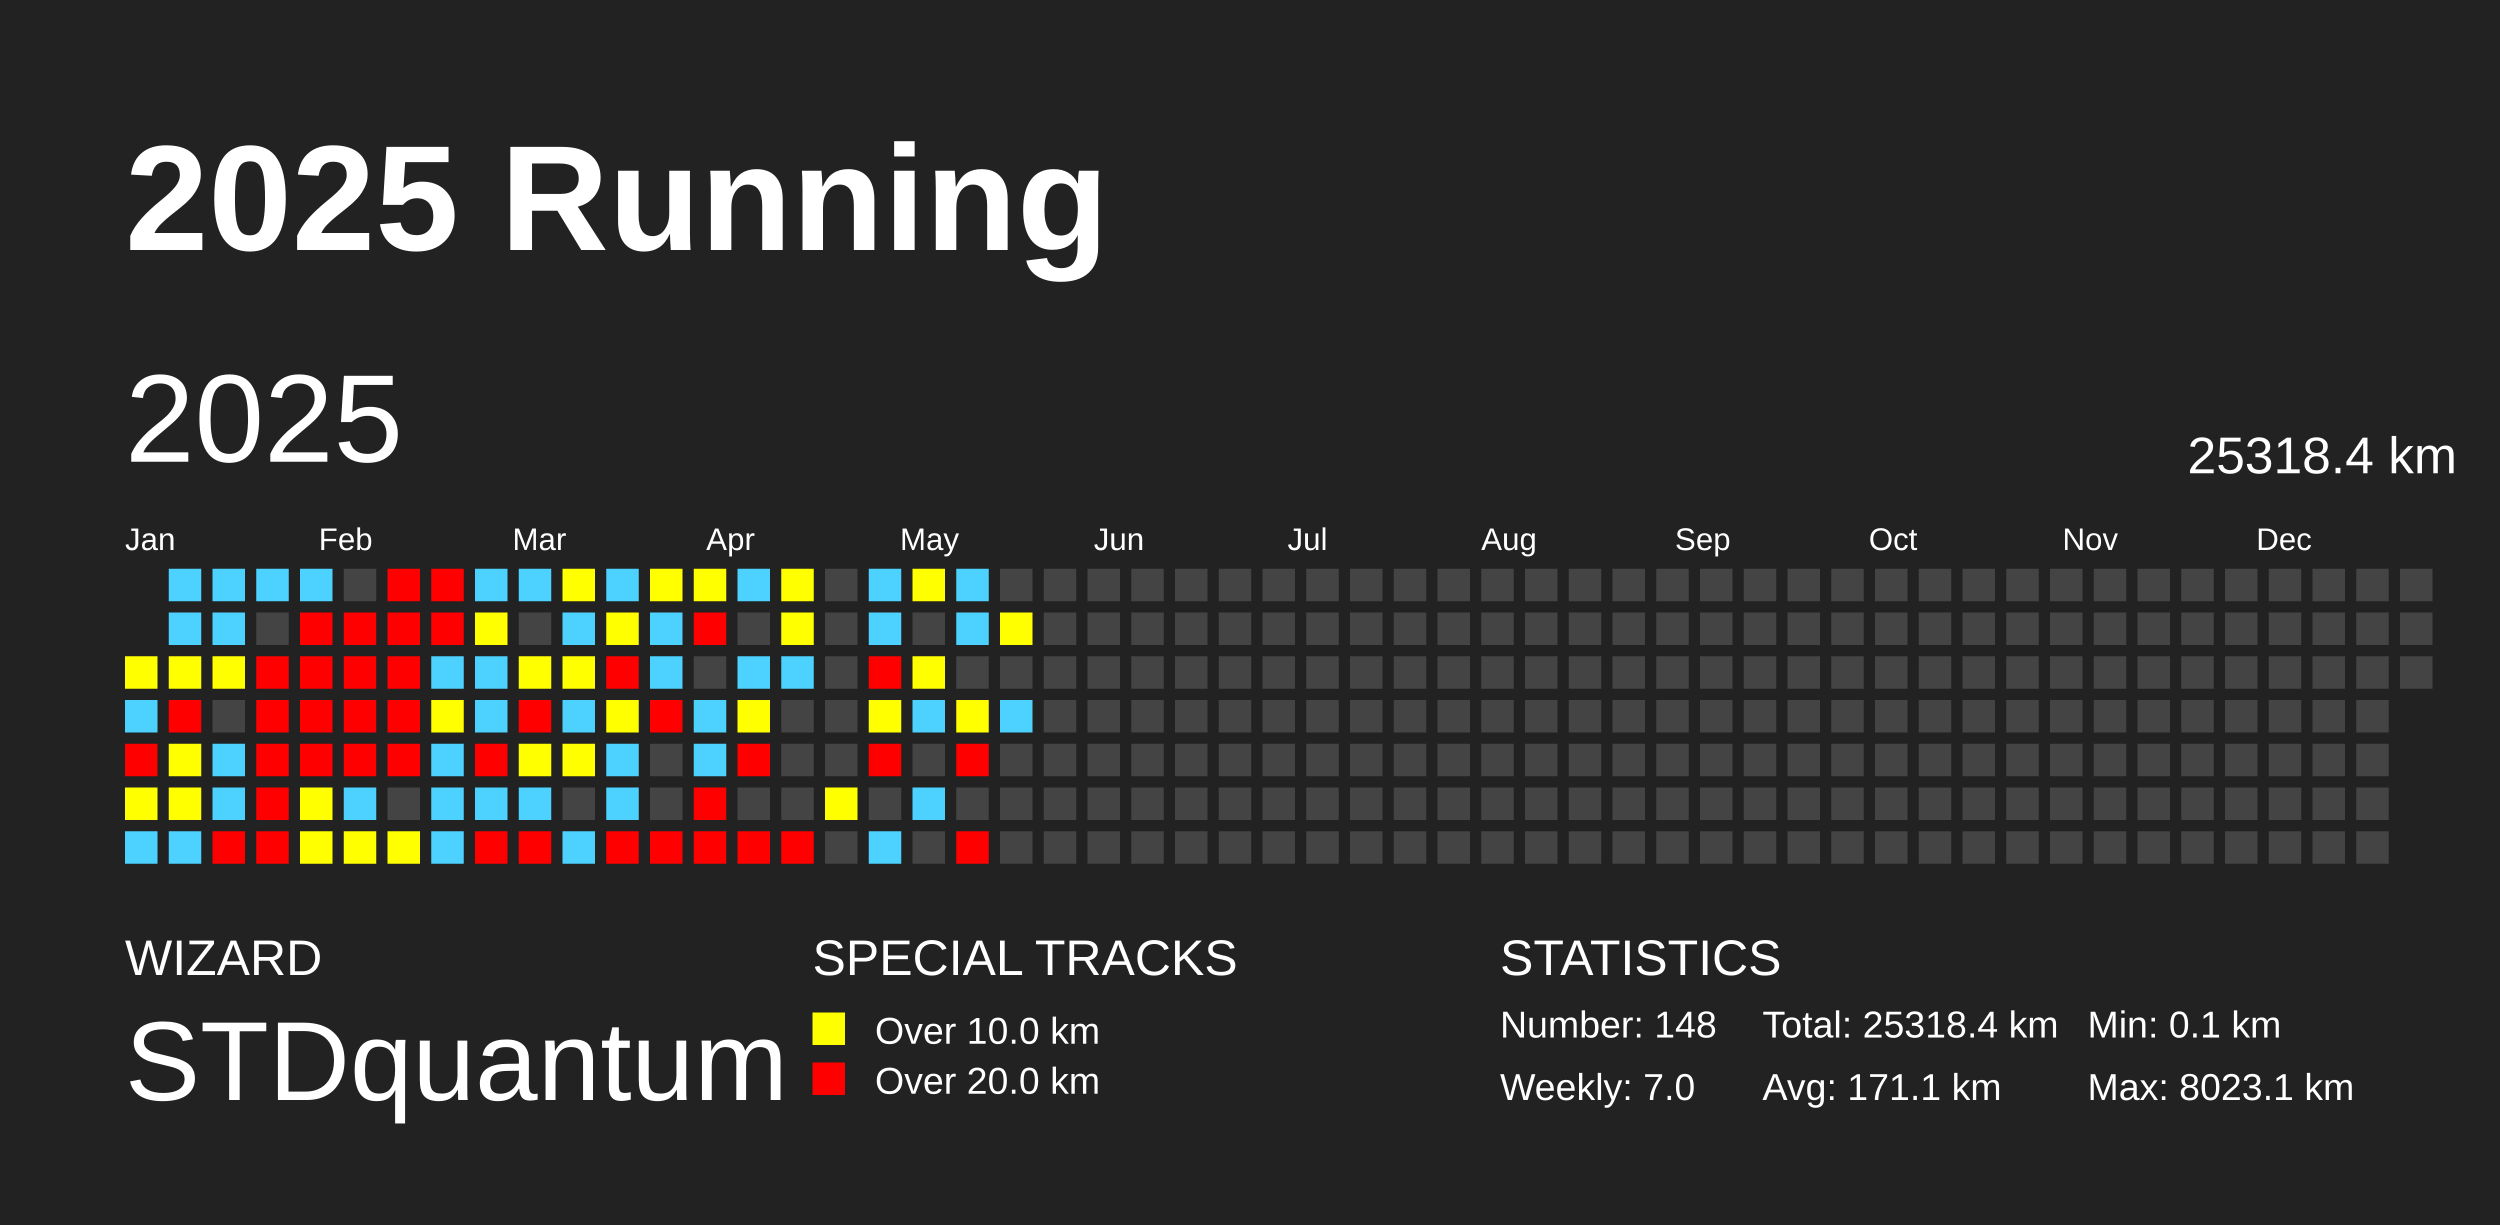
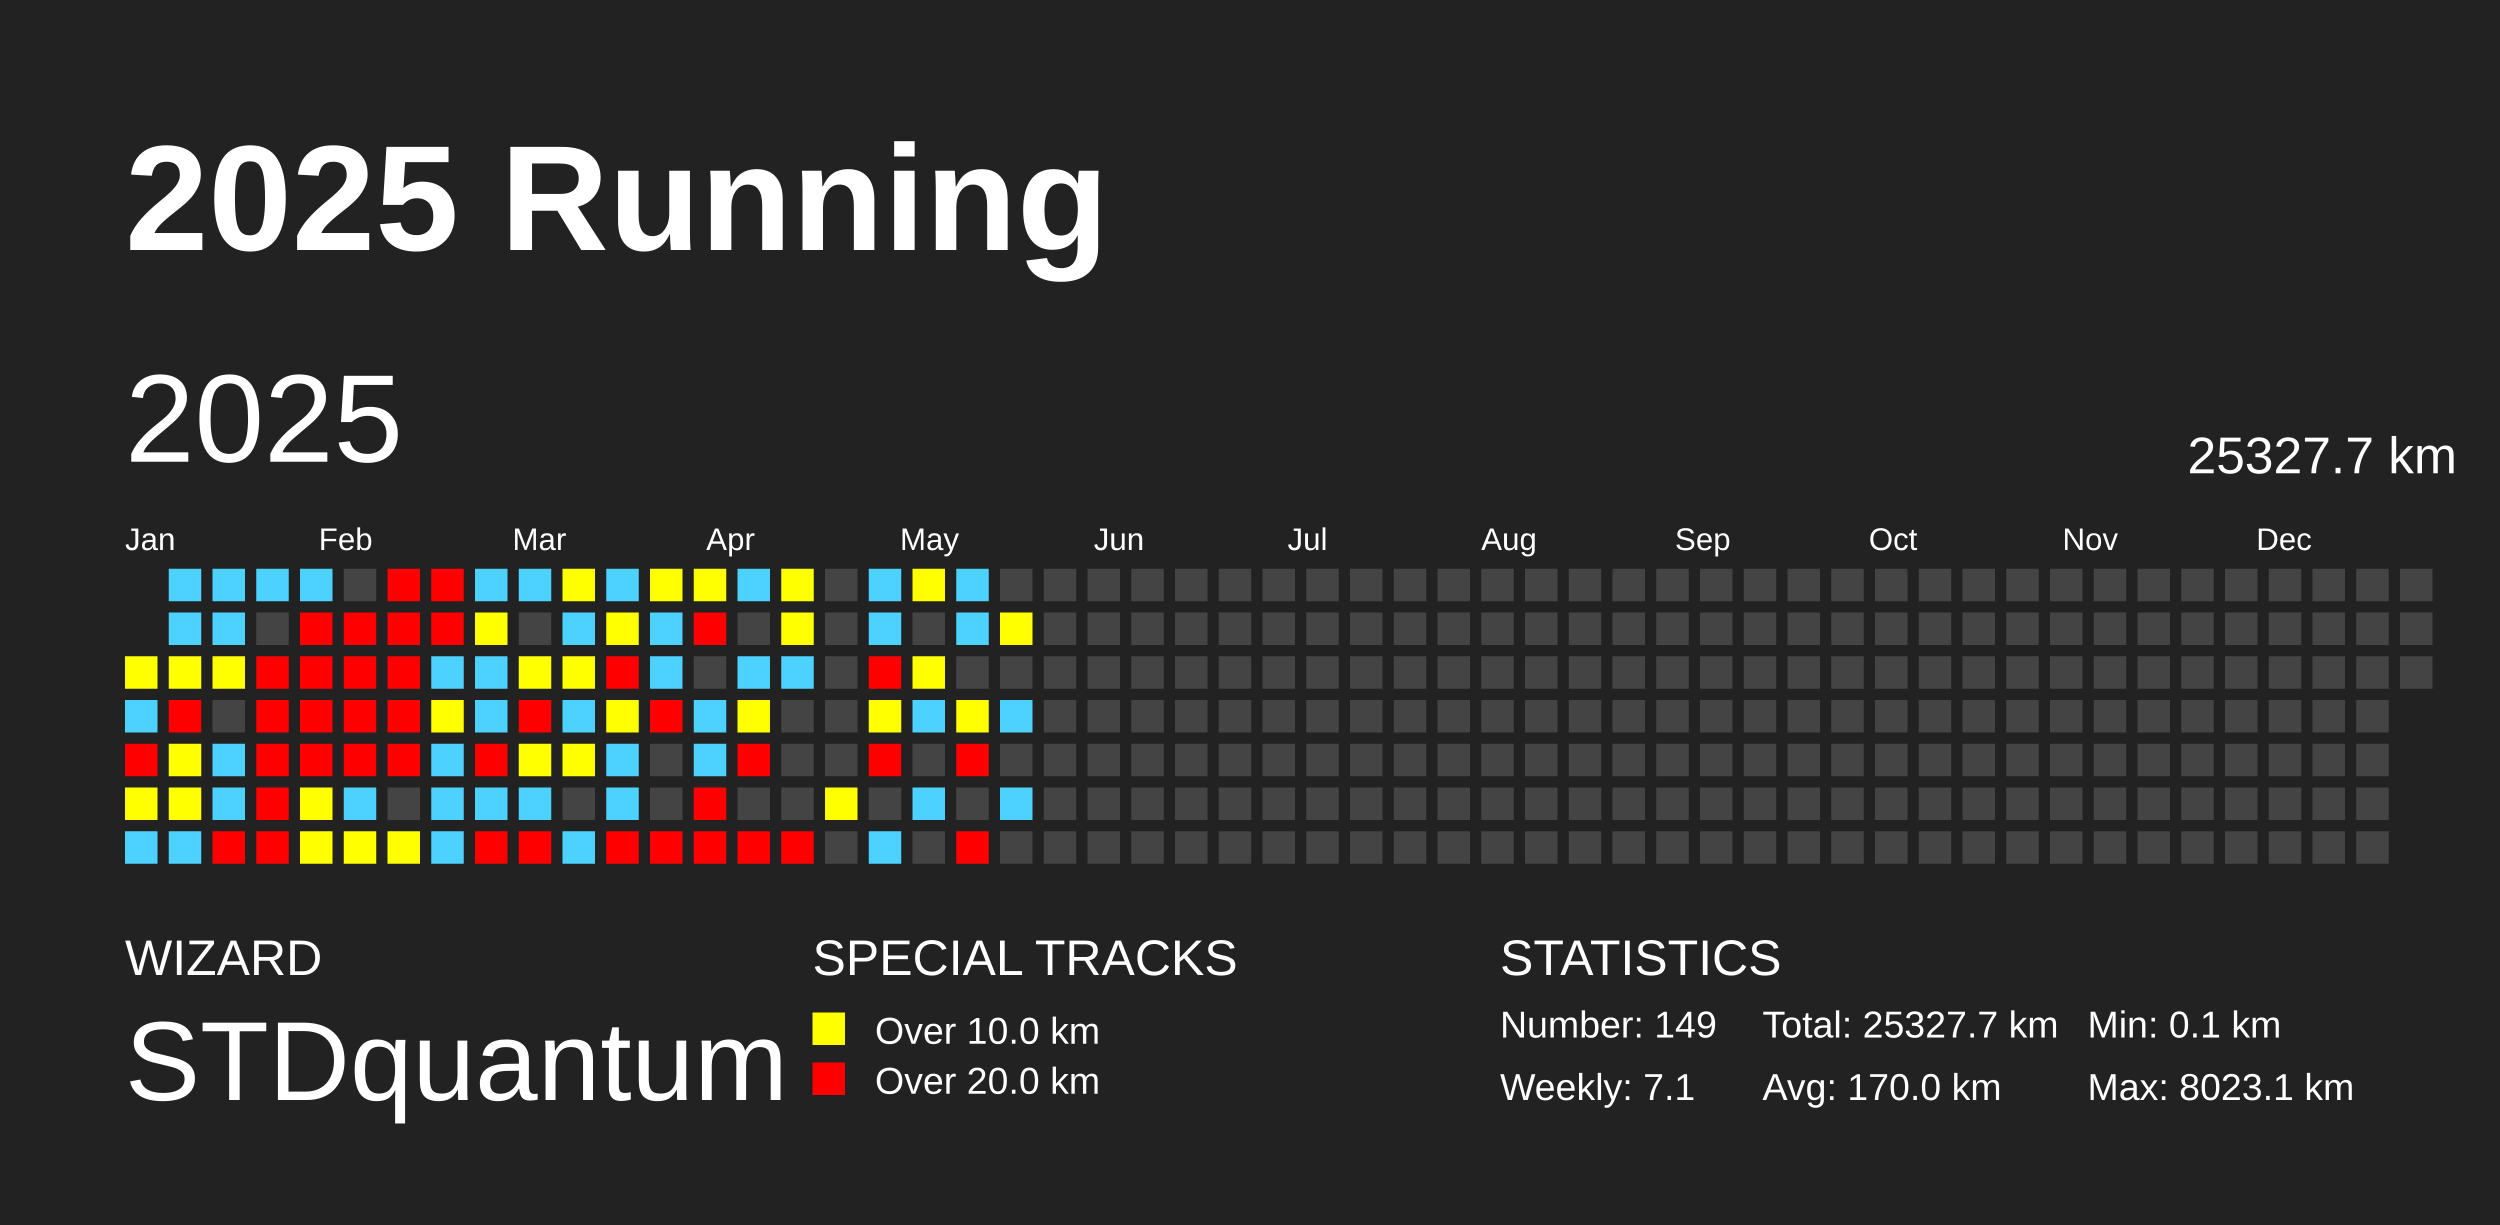
<svg xmlns="http://www.w3.org/2000/svg" baseProfile="full" height="98mm" version="1.1" viewBox="0,0,200,98" width="200mm">
  <defs />
  <rect fill="#222222" height="98" width="200" x="0" y="0" />
  <text fill="#FFFFFF" style="font-size:12px; font-family:Arial; font-weight:bold;" x="10" y="20">2025 Running</text>
  <text fill="#FFFFFF" style="font-size:4px; font-family:Arial" x="10" y="78">WIZARD</text>
  <text fill="#FFFFFF" style="font-size:9px; font-family:Arial" x="10" y="88">STDquantum</text>
  <text fill="#FFFFFF" style="font-size:4px; font-family:Arial" x="65" y="78">SPECIAL TRACKS</text>
  <rect fill="yellow" height="2.6" width="2.6" x="65" y="81" />
  <text fill="#FFFFFF" style="font-size:3px; font-family:Arial" x="70" y="83.5">Over 10.0 km</text>
  <rect fill="red" height="2.6" width="2.6" x="65" y="85" />
  <text fill="#FFFFFF" style="font-size:3px; font-family:Arial" x="70" y="87.5">Over 20.0 km</text>
  <text fill="#FFFFFF" style="font-size:4px; font-family:Arial" x="120" y="78">STATISTICS</text>
-   <text fill="#FFFFFF" style="font-size:3px; font-family:Arial" x="120" y="83">Number: 148</text>
-   <text fill="#FFFFFF" style="font-size:3px; font-family:Arial" x="120" y="88">Weekly: 7.0</text>
-   <text fill="#FFFFFF" style="font-size:3px; font-family:Arial" x="141" y="83">Total: 25318.4 km</text>
-   <text fill="#FFFFFF" style="font-size:3px; font-family:Arial" x="141" y="88">Avg: 171.1 km</text>
+   <text fill="#FFFFFF" style="font-size:3px; font-family:Arial" x="120" y="83">Number: 149</text>
+   <text fill="#FFFFFF" style="font-size:3px; font-family:Arial" x="120" y="88">Weekly: 7.1</text>
+   <text fill="#FFFFFF" style="font-size:3px; font-family:Arial" x="141" y="83">Total: 25327.7 km</text>
+   <text fill="#FFFFFF" style="font-size:3px; font-family:Arial" x="141" y="88">Avg: 170.0 km</text>
  <text fill="#FFFFFF" style="font-size:3px; font-family:Arial" x="167" y="83">Min: 0.1 km</text>
  <text fill="#FFFFFF" style="font-size:3px; font-family:Arial" x="167" y="88">Max: 8023.1 km</text>
  <text dominant-baseline="hanging" fill="#FFFFFF" style="font-size:10.0px; font-family:Arial;" x="10" y="30">2025</text>
-   <text dominant-baseline="hanging" fill="#FFFFFF" style="font-size:4.125px; font-family:Arial;" x="175" y="35">25318.4 km</text>
+   <text dominant-baseline="hanging" fill="#FFFFFF" style="font-size:4.125px; font-family:Arial;" x="175" y="35">25327.7 km</text>
  <text fill="#FFFFFF" style="font-size:2.5px; font-family:Arial" x="10.0" y="44">Jan</text>
  <text fill="#FFFFFF" style="font-size:2.5px; font-family:Arial" x="25.5" y="44">Feb</text>
  <text fill="#FFFFFF" style="font-size:2.5px; font-family:Arial" x="41.0" y="44">Mar</text>
  <text fill="#FFFFFF" style="font-size:2.5px; font-family:Arial" x="56.5" y="44">Apr</text>
  <text fill="#FFFFFF" style="font-size:2.5px; font-family:Arial" x="72.0" y="44">May</text>
  <text fill="#FFFFFF" style="font-size:2.5px; font-family:Arial" x="87.5" y="44">Jun</text>
  <text fill="#FFFFFF" style="font-size:2.5px; font-family:Arial" x="103.0" y="44">Jul</text>
  <text fill="#FFFFFF" style="font-size:2.5px; font-family:Arial" x="118.5" y="44">Aug</text>
  <text fill="#FFFFFF" style="font-size:2.5px; font-family:Arial" x="134.0" y="44">Sep</text>
  <text fill="#FFFFFF" style="font-size:2.5px; font-family:Arial" x="149.5" y="44">Oct</text>
  <text fill="#FFFFFF" style="font-size:2.5px; font-family:Arial" x="165.0" y="44">Nov</text>
  <text fill="#FFFFFF" style="font-size:2.5px; font-family:Arial" x="180.5" y="44">Dec</text>
  <rect fill="#ffff00" height="2.6" width="2.6" x="10.0" y="52.5" />
  <rect fill="#4dd2ff" height="2.6" width="2.6" x="10.0" y="56.0" />
  <rect fill="red" height="2.6" width="2.6" x="10.0" y="59.5" />
  <rect fill="#ffff00" height="2.6" width="2.6" x="10.0" y="63.0" />
  <rect fill="#4dd2ff" height="2.6" width="2.6" x="10.0" y="66.5" />
  <rect fill="#4dd2ff" height="2.6" width="2.6" x="13.5" y="45.5" />
  <rect fill="#4dd2ff" height="2.6" width="2.6" x="13.5" y="49.0" />
  <rect fill="#ffff00" height="2.6" width="2.6" x="13.5" y="52.5" />
  <rect fill="red" height="2.6" width="2.6" x="13.5" y="56.0" />
  <rect fill="#ffff00" height="2.6" width="2.6" x="13.5" y="59.5" />
  <rect fill="#ffff00" height="2.6" width="2.6" x="13.5" y="63.0" />
  <rect fill="#4dd2ff" height="2.6" width="2.6" x="13.5" y="66.5" />
  <rect fill="#4dd2ff" height="2.6" width="2.6" x="17.0" y="45.5" />
  <rect fill="#4dd2ff" height="2.6" width="2.6" x="17.0" y="49.0" />
  <rect fill="#ffff00" height="2.6" width="2.6" x="17.0" y="52.5" />
  <rect fill="#444444" height="2.6" width="2.6" x="17.0" y="56.0" />
  <rect fill="#4dd2ff" height="2.6" width="2.6" x="17.0" y="59.5" />
  <rect fill="#4dd2ff" height="2.6" width="2.6" x="17.0" y="63.0" />
  <rect fill="red" height="2.6" width="2.6" x="17.0" y="66.5" />
  <rect fill="#4dd2ff" height="2.6" width="2.6" x="20.5" y="45.5" />
  <rect fill="#444444" height="2.6" width="2.6" x="20.5" y="49.0" />
  <rect fill="red" height="2.6" width="2.6" x="20.5" y="52.5" />
  <rect fill="red" height="2.6" width="2.6" x="20.5" y="56.0" />
  <rect fill="red" height="2.6" width="2.6" x="20.5" y="59.5" />
  <rect fill="red" height="2.6" width="2.6" x="20.5" y="63.0" />
  <rect fill="red" height="2.6" width="2.6" x="20.5" y="66.5" />
  <rect fill="#4dd2ff" height="2.6" width="2.6" x="24.0" y="45.5" />
  <rect fill="red" height="2.6" width="2.6" x="24.0" y="49.0" />
  <rect fill="red" height="2.6" width="2.6" x="24.0" y="52.5" />
  <rect fill="red" height="2.6" width="2.6" x="24.0" y="56.0" />
  <rect fill="red" height="2.6" width="2.6" x="24.0" y="59.5" />
  <rect fill="#ffff00" height="2.6" width="2.6" x="24.0" y="63.0" />
  <rect fill="#ffff00" height="2.6" width="2.6" x="24.0" y="66.5" />
  <rect fill="#444444" height="2.6" width="2.6" x="27.5" y="45.5" />
  <rect fill="red" height="2.6" width="2.6" x="27.5" y="49.0" />
  <rect fill="red" height="2.6" width="2.6" x="27.5" y="52.5" />
  <rect fill="red" height="2.6" width="2.6" x="27.5" y="56.0" />
  <rect fill="red" height="2.6" width="2.6" x="27.5" y="59.5" />
  <rect fill="#4dd2ff" height="2.6" width="2.6" x="27.5" y="63.0" />
  <rect fill="#ffff00" height="2.6" width="2.6" x="27.5" y="66.5" />
  <rect fill="red" height="2.6" width="2.6" x="31.0" y="45.5" />
  <rect fill="red" height="2.6" width="2.6" x="31.0" y="49.0" />
  <rect fill="red" height="2.6" width="2.6" x="31.0" y="52.5" />
  <rect fill="red" height="2.6" width="2.6" x="31.0" y="56.0" />
  <rect fill="red" height="2.6" width="2.6" x="31.0" y="59.5" />
  <rect fill="#444444" height="2.6" width="2.6" x="31.0" y="63.0" />
  <rect fill="#ffff00" height="2.6" width="2.6" x="31.0" y="66.5" />
  <rect fill="red" height="2.6" width="2.6" x="34.5" y="45.5" />
  <rect fill="red" height="2.6" width="2.6" x="34.5" y="49.0" />
  <rect fill="#4dd2ff" height="2.6" width="2.6" x="34.5" y="52.5" />
  <rect fill="#ffff00" height="2.6" width="2.6" x="34.5" y="56.0" />
  <rect fill="#4dd2ff" height="2.6" width="2.6" x="34.5" y="59.5" />
  <rect fill="#4dd2ff" height="2.6" width="2.6" x="34.5" y="63.0" />
  <rect fill="#4dd2ff" height="2.6" width="2.6" x="34.5" y="66.5" />
  <rect fill="#4dd2ff" height="2.6" width="2.6" x="38.0" y="45.5" />
  <rect fill="#ffff00" height="2.6" width="2.6" x="38.0" y="49.0" />
  <rect fill="#4dd2ff" height="2.6" width="2.6" x="38.0" y="52.5" />
  <rect fill="#4dd2ff" height="2.6" width="2.6" x="38.0" y="56.0" />
  <rect fill="red" height="2.6" width="2.6" x="38.0" y="59.5" />
  <rect fill="#4dd2ff" height="2.6" width="2.6" x="38.0" y="63.0" />
  <rect fill="red" height="2.6" width="2.6" x="38.0" y="66.5" />
  <rect fill="#4dd2ff" height="2.6" width="2.6" x="41.5" y="45.5" />
  <rect fill="#444444" height="2.6" width="2.6" x="41.5" y="49.0" />
  <rect fill="#ffff00" height="2.6" width="2.6" x="41.5" y="52.5" />
  <rect fill="red" height="2.6" width="2.6" x="41.5" y="56.0" />
  <rect fill="#ffff00" height="2.6" width="2.6" x="41.5" y="59.5" />
  <rect fill="#4dd2ff" height="2.6" width="2.6" x="41.5" y="63.0" />
  <rect fill="red" height="2.6" width="2.6" x="41.5" y="66.5" />
  <rect fill="#ffff00" height="2.6" width="2.6" x="45.0" y="45.5" />
  <rect fill="#4dd2ff" height="2.6" width="2.6" x="45.0" y="49.0" />
  <rect fill="#ffff00" height="2.6" width="2.6" x="45.0" y="52.5" />
  <rect fill="#4dd2ff" height="2.6" width="2.6" x="45.0" y="56.0" />
  <rect fill="#ffff00" height="2.6" width="2.6" x="45.0" y="59.5" />
  <rect fill="#444444" height="2.6" width="2.6" x="45.0" y="63.0" />
  <rect fill="#4dd2ff" height="2.6" width="2.6" x="45.0" y="66.5" />
  <rect fill="#4dd2ff" height="2.6" width="2.6" x="48.5" y="45.5" />
  <rect fill="#ffff00" height="2.6" width="2.6" x="48.5" y="49.0" />
  <rect fill="red" height="2.6" width="2.6" x="48.5" y="52.5" />
  <rect fill="#ffff00" height="2.6" width="2.6" x="48.5" y="56.0" />
  <rect fill="#4dd2ff" height="2.6" width="2.6" x="48.5" y="59.5" />
  <rect fill="#4dd2ff" height="2.6" width="2.6" x="48.5" y="63.0" />
  <rect fill="red" height="2.6" width="2.6" x="48.5" y="66.5" />
  <rect fill="#ffff00" height="2.6" width="2.6" x="52.0" y="45.5" />
  <rect fill="#4dd2ff" height="2.6" width="2.6" x="52.0" y="49.0" />
  <rect fill="#4dd2ff" height="2.6" width="2.6" x="52.0" y="52.5" />
  <rect fill="red" height="2.6" width="2.6" x="52.0" y="56.0" />
  <rect fill="#444444" height="2.6" width="2.6" x="52.0" y="59.5" />
  <rect fill="#444444" height="2.6" width="2.6" x="52.0" y="63.0" />
  <rect fill="red" height="2.6" width="2.6" x="52.0" y="66.5" />
  <rect fill="#ffff00" height="2.6" width="2.6" x="55.5" y="45.5" />
  <rect fill="red" height="2.6" width="2.6" x="55.5" y="49.0" />
  <rect fill="#444444" height="2.6" width="2.6" x="55.5" y="52.5" />
  <rect fill="#4dd2ff" height="2.6" width="2.6" x="55.5" y="56.0" />
  <rect fill="#4dd2ff" height="2.6" width="2.6" x="55.5" y="59.5" />
  <rect fill="red" height="2.6" width="2.6" x="55.5" y="63.0" />
  <rect fill="red" height="2.6" width="2.6" x="55.5" y="66.5" />
  <rect fill="#4dd2ff" height="2.6" width="2.6" x="59.0" y="45.5" />
  <rect fill="#444444" height="2.6" width="2.6" x="59.0" y="49.0" />
  <rect fill="#4dd2ff" height="2.6" width="2.6" x="59.0" y="52.5" />
  <rect fill="#ffff00" height="2.6" width="2.6" x="59.0" y="56.0" />
  <rect fill="red" height="2.6" width="2.6" x="59.0" y="59.5" />
  <rect fill="#444444" height="2.6" width="2.6" x="59.0" y="63.0" />
  <rect fill="red" height="2.6" width="2.6" x="59.0" y="66.5" />
  <rect fill="#ffff00" height="2.6" width="2.6" x="62.5" y="45.5" />
  <rect fill="#ffff00" height="2.6" width="2.6" x="62.5" y="49.0" />
  <rect fill="#4dd2ff" height="2.6" width="2.6" x="62.5" y="52.5" />
  <rect fill="#444444" height="2.6" width="2.6" x="62.5" y="56.0" />
  <rect fill="#444444" height="2.6" width="2.6" x="62.5" y="59.5" />
  <rect fill="#444444" height="2.6" width="2.6" x="62.5" y="63.0" />
  <rect fill="red" height="2.6" width="2.6" x="62.5" y="66.5" />
  <rect fill="#444444" height="2.6" width="2.6" x="66.0" y="45.5" />
  <rect fill="#444444" height="2.6" width="2.6" x="66.0" y="49.0" />
  <rect fill="#444444" height="2.6" width="2.6" x="66.0" y="52.5" />
  <rect fill="#444444" height="2.6" width="2.6" x="66.0" y="56.0" />
  <rect fill="#444444" height="2.6" width="2.6" x="66.0" y="59.5" />
  <rect fill="#ffff00" height="2.6" width="2.6" x="66.0" y="63.0" />
  <rect fill="#444444" height="2.6" width="2.6" x="66.0" y="66.5" />
  <rect fill="#4dd2ff" height="2.6" width="2.6" x="69.5" y="45.5" />
  <rect fill="#4dd2ff" height="2.6" width="2.6" x="69.5" y="49.0" />
  <rect fill="red" height="2.6" width="2.6" x="69.5" y="52.5" />
  <rect fill="#ffff00" height="2.6" width="2.6" x="69.5" y="56.0" />
  <rect fill="red" height="2.6" width="2.6" x="69.5" y="59.5" />
  <rect fill="#444444" height="2.6" width="2.6" x="69.5" y="63.0" />
  <rect fill="#4dd2ff" height="2.6" width="2.6" x="69.5" y="66.5" />
  <rect fill="#ffff00" height="2.6" width="2.6" x="73.0" y="45.5" />
  <rect fill="#444444" height="2.6" width="2.6" x="73.0" y="49.0" />
  <rect fill="#ffff00" height="2.6" width="2.6" x="73.0" y="52.5" />
  <rect fill="#4dd2ff" height="2.6" width="2.6" x="73.0" y="56.0" />
  <rect fill="#444444" height="2.6" width="2.6" x="73.0" y="59.5" />
  <rect fill="#4dd2ff" height="2.6" width="2.6" x="73.0" y="63.0" />
  <rect fill="#444444" height="2.6" width="2.6" x="73.0" y="66.5" />
  <rect fill="#4dd2ff" height="2.6" width="2.6" x="76.5" y="45.5" />
  <rect fill="#4dd2ff" height="2.6" width="2.6" x="76.5" y="49.0" />
  <rect fill="#444444" height="2.6" width="2.6" x="76.5" y="52.5" />
  <rect fill="#ffff00" height="2.6" width="2.6" x="76.5" y="56.0" />
  <rect fill="red" height="2.6" width="2.6" x="76.5" y="59.5" />
  <rect fill="#444444" height="2.6" width="2.6" x="76.5" y="63.0" />
  <rect fill="red" height="2.6" width="2.6" x="76.5" y="66.5" />
  <rect fill="#444444" height="2.6" width="2.6" x="80.0" y="45.5" />
  <rect fill="#ffff00" height="2.6" width="2.6" x="80.0" y="49.0" />
  <rect fill="#444444" height="2.6" width="2.6" x="80.0" y="52.5" />
  <rect fill="#4dd2ff" height="2.6" width="2.6" x="80.0" y="56.0" />
  <rect fill="#444444" height="2.6" width="2.6" x="80.0" y="59.5" />
-   <rect fill="#444444" height="2.6" width="2.6" x="80.0" y="63.0" />
+   <rect fill="#4dd2ff" height="2.6" width="2.6" x="80.0" y="63.0" />
  <rect fill="#444444" height="2.6" width="2.6" x="80.0" y="66.5" />
  <rect fill="#444444" height="2.6" width="2.6" x="83.5" y="45.5" />
  <rect fill="#444444" height="2.6" width="2.6" x="83.5" y="49.0" />
  <rect fill="#444444" height="2.6" width="2.6" x="83.5" y="52.5" />
  <rect fill="#444444" height="2.6" width="2.6" x="83.5" y="56.0" />
  <rect fill="#444444" height="2.6" width="2.6" x="83.5" y="59.5" />
  <rect fill="#444444" height="2.6" width="2.6" x="83.5" y="63.0" />
  <rect fill="#444444" height="2.6" width="2.6" x="83.5" y="66.5" />
  <rect fill="#444444" height="2.6" width="2.6" x="87.0" y="45.5" />
  <rect fill="#444444" height="2.6" width="2.6" x="87.0" y="49.0" />
  <rect fill="#444444" height="2.6" width="2.6" x="87.0" y="52.5" />
  <rect fill="#444444" height="2.6" width="2.6" x="87.0" y="56.0" />
  <rect fill="#444444" height="2.6" width="2.6" x="87.0" y="59.5" />
  <rect fill="#444444" height="2.6" width="2.6" x="87.0" y="63.0" />
  <rect fill="#444444" height="2.6" width="2.6" x="87.0" y="66.5" />
  <rect fill="#444444" height="2.6" width="2.6" x="90.5" y="45.5" />
  <rect fill="#444444" height="2.6" width="2.6" x="90.5" y="49.0" />
  <rect fill="#444444" height="2.6" width="2.6" x="90.5" y="52.5" />
  <rect fill="#444444" height="2.6" width="2.6" x="90.5" y="56.0" />
  <rect fill="#444444" height="2.6" width="2.6" x="90.5" y="59.5" />
  <rect fill="#444444" height="2.6" width="2.6" x="90.5" y="63.0" />
  <rect fill="#444444" height="2.6" width="2.6" x="90.5" y="66.5" />
  <rect fill="#444444" height="2.6" width="2.6" x="94.0" y="45.5" />
  <rect fill="#444444" height="2.6" width="2.6" x="94.0" y="49.0" />
  <rect fill="#444444" height="2.6" width="2.6" x="94.0" y="52.5" />
  <rect fill="#444444" height="2.6" width="2.6" x="94.0" y="56.0" />
  <rect fill="#444444" height="2.6" width="2.6" x="94.0" y="59.5" />
  <rect fill="#444444" height="2.6" width="2.6" x="94.0" y="63.0" />
  <rect fill="#444444" height="2.6" width="2.6" x="94.0" y="66.5" />
  <rect fill="#444444" height="2.6" width="2.6" x="97.5" y="45.5" />
  <rect fill="#444444" height="2.6" width="2.6" x="97.5" y="49.0" />
  <rect fill="#444444" height="2.6" width="2.6" x="97.5" y="52.5" />
  <rect fill="#444444" height="2.6" width="2.6" x="97.5" y="56.0" />
  <rect fill="#444444" height="2.6" width="2.6" x="97.5" y="59.5" />
  <rect fill="#444444" height="2.6" width="2.6" x="97.5" y="63.0" />
  <rect fill="#444444" height="2.6" width="2.6" x="97.5" y="66.5" />
  <rect fill="#444444" height="2.6" width="2.6" x="101.0" y="45.5" />
  <rect fill="#444444" height="2.6" width="2.6" x="101.0" y="49.0" />
  <rect fill="#444444" height="2.6" width="2.6" x="101.0" y="52.5" />
  <rect fill="#444444" height="2.6" width="2.6" x="101.0" y="56.0" />
  <rect fill="#444444" height="2.6" width="2.6" x="101.0" y="59.5" />
  <rect fill="#444444" height="2.6" width="2.6" x="101.0" y="63.0" />
  <rect fill="#444444" height="2.6" width="2.6" x="101.0" y="66.5" />
  <rect fill="#444444" height="2.6" width="2.6" x="104.5" y="45.5" />
  <rect fill="#444444" height="2.6" width="2.6" x="104.5" y="49.0" />
  <rect fill="#444444" height="2.6" width="2.6" x="104.5" y="52.5" />
  <rect fill="#444444" height="2.6" width="2.6" x="104.5" y="56.0" />
  <rect fill="#444444" height="2.6" width="2.6" x="104.5" y="59.5" />
  <rect fill="#444444" height="2.6" width="2.6" x="104.5" y="63.0" />
  <rect fill="#444444" height="2.6" width="2.6" x="104.5" y="66.5" />
  <rect fill="#444444" height="2.6" width="2.6" x="108.0" y="45.5" />
  <rect fill="#444444" height="2.6" width="2.6" x="108.0" y="49.0" />
  <rect fill="#444444" height="2.6" width="2.6" x="108.0" y="52.5" />
  <rect fill="#444444" height="2.6" width="2.6" x="108.0" y="56.0" />
  <rect fill="#444444" height="2.6" width="2.6" x="108.0" y="59.5" />
  <rect fill="#444444" height="2.6" width="2.6" x="108.0" y="63.0" />
  <rect fill="#444444" height="2.6" width="2.6" x="108.0" y="66.5" />
  <rect fill="#444444" height="2.6" width="2.6" x="111.5" y="45.5" />
  <rect fill="#444444" height="2.6" width="2.6" x="111.5" y="49.0" />
  <rect fill="#444444" height="2.6" width="2.6" x="111.5" y="52.5" />
  <rect fill="#444444" height="2.6" width="2.6" x="111.5" y="56.0" />
  <rect fill="#444444" height="2.6" width="2.6" x="111.5" y="59.5" />
  <rect fill="#444444" height="2.6" width="2.6" x="111.5" y="63.0" />
  <rect fill="#444444" height="2.6" width="2.6" x="111.5" y="66.5" />
  <rect fill="#444444" height="2.6" width="2.6" x="115.0" y="45.5" />
  <rect fill="#444444" height="2.6" width="2.6" x="115.0" y="49.0" />
  <rect fill="#444444" height="2.6" width="2.6" x="115.0" y="52.5" />
  <rect fill="#444444" height="2.6" width="2.6" x="115.0" y="56.0" />
  <rect fill="#444444" height="2.6" width="2.6" x="115.0" y="59.5" />
  <rect fill="#444444" height="2.6" width="2.6" x="115.0" y="63.0" />
  <rect fill="#444444" height="2.6" width="2.6" x="115.0" y="66.5" />
  <rect fill="#444444" height="2.6" width="2.6" x="118.5" y="45.5" />
  <rect fill="#444444" height="2.6" width="2.6" x="118.5" y="49.0" />
  <rect fill="#444444" height="2.6" width="2.6" x="118.5" y="52.5" />
  <rect fill="#444444" height="2.6" width="2.6" x="118.5" y="56.0" />
  <rect fill="#444444" height="2.6" width="2.6" x="118.5" y="59.5" />
  <rect fill="#444444" height="2.6" width="2.6" x="118.5" y="63.0" />
  <rect fill="#444444" height="2.6" width="2.6" x="118.5" y="66.5" />
  <rect fill="#444444" height="2.6" width="2.6" x="122.0" y="45.5" />
  <rect fill="#444444" height="2.6" width="2.6" x="122.0" y="49.0" />
  <rect fill="#444444" height="2.6" width="2.6" x="122.0" y="52.5" />
  <rect fill="#444444" height="2.6" width="2.6" x="122.0" y="56.0" />
  <rect fill="#444444" height="2.6" width="2.6" x="122.0" y="59.5" />
  <rect fill="#444444" height="2.6" width="2.6" x="122.0" y="63.0" />
  <rect fill="#444444" height="2.6" width="2.6" x="122.0" y="66.5" />
  <rect fill="#444444" height="2.6" width="2.6" x="125.5" y="45.5" />
  <rect fill="#444444" height="2.6" width="2.6" x="125.5" y="49.0" />
  <rect fill="#444444" height="2.6" width="2.6" x="125.5" y="52.5" />
  <rect fill="#444444" height="2.6" width="2.6" x="125.5" y="56.0" />
  <rect fill="#444444" height="2.6" width="2.6" x="125.5" y="59.5" />
  <rect fill="#444444" height="2.6" width="2.6" x="125.5" y="63.0" />
  <rect fill="#444444" height="2.6" width="2.6" x="125.5" y="66.5" />
  <rect fill="#444444" height="2.6" width="2.6" x="129.0" y="45.5" />
  <rect fill="#444444" height="2.6" width="2.6" x="129.0" y="49.0" />
  <rect fill="#444444" height="2.6" width="2.6" x="129.0" y="52.5" />
  <rect fill="#444444" height="2.6" width="2.6" x="129.0" y="56.0" />
  <rect fill="#444444" height="2.6" width="2.6" x="129.0" y="59.5" />
  <rect fill="#444444" height="2.6" width="2.6" x="129.0" y="63.0" />
  <rect fill="#444444" height="2.6" width="2.6" x="129.0" y="66.5" />
  <rect fill="#444444" height="2.6" width="2.6" x="132.5" y="45.5" />
  <rect fill="#444444" height="2.6" width="2.6" x="132.5" y="49.0" />
  <rect fill="#444444" height="2.6" width="2.6" x="132.5" y="52.5" />
  <rect fill="#444444" height="2.6" width="2.6" x="132.5" y="56.0" />
  <rect fill="#444444" height="2.6" width="2.6" x="132.5" y="59.5" />
  <rect fill="#444444" height="2.6" width="2.6" x="132.5" y="63.0" />
  <rect fill="#444444" height="2.6" width="2.6" x="132.5" y="66.5" />
  <rect fill="#444444" height="2.6" width="2.6" x="136.0" y="45.5" />
  <rect fill="#444444" height="2.6" width="2.6" x="136.0" y="49.0" />
  <rect fill="#444444" height="2.6" width="2.6" x="136.0" y="52.5" />
  <rect fill="#444444" height="2.6" width="2.6" x="136.0" y="56.0" />
  <rect fill="#444444" height="2.6" width="2.6" x="136.0" y="59.5" />
  <rect fill="#444444" height="2.6" width="2.6" x="136.0" y="63.0" />
  <rect fill="#444444" height="2.6" width="2.6" x="136.0" y="66.5" />
  <rect fill="#444444" height="2.6" width="2.6" x="139.5" y="45.5" />
  <rect fill="#444444" height="2.6" width="2.6" x="139.5" y="49.0" />
  <rect fill="#444444" height="2.6" width="2.6" x="139.5" y="52.5" />
  <rect fill="#444444" height="2.6" width="2.6" x="139.5" y="56.0" />
  <rect fill="#444444" height="2.6" width="2.6" x="139.5" y="59.5" />
  <rect fill="#444444" height="2.6" width="2.6" x="139.5" y="63.0" />
  <rect fill="#444444" height="2.6" width="2.6" x="139.5" y="66.5" />
  <rect fill="#444444" height="2.6" width="2.6" x="143.0" y="45.5" />
  <rect fill="#444444" height="2.6" width="2.6" x="143.0" y="49.0" />
  <rect fill="#444444" height="2.6" width="2.6" x="143.0" y="52.5" />
  <rect fill="#444444" height="2.6" width="2.6" x="143.0" y="56.0" />
  <rect fill="#444444" height="2.6" width="2.6" x="143.0" y="59.5" />
  <rect fill="#444444" height="2.6" width="2.6" x="143.0" y="63.0" />
  <rect fill="#444444" height="2.6" width="2.6" x="143.0" y="66.5" />
  <rect fill="#444444" height="2.6" width="2.6" x="146.5" y="45.5" />
  <rect fill="#444444" height="2.6" width="2.6" x="146.5" y="49.0" />
  <rect fill="#444444" height="2.6" width="2.6" x="146.5" y="52.5" />
  <rect fill="#444444" height="2.6" width="2.6" x="146.5" y="56.0" />
  <rect fill="#444444" height="2.6" width="2.6" x="146.5" y="59.5" />
  <rect fill="#444444" height="2.6" width="2.6" x="146.5" y="63.0" />
  <rect fill="#444444" height="2.6" width="2.6" x="146.5" y="66.5" />
  <rect fill="#444444" height="2.6" width="2.6" x="150.0" y="45.5" />
  <rect fill="#444444" height="2.6" width="2.6" x="150.0" y="49.0" />
  <rect fill="#444444" height="2.6" width="2.6" x="150.0" y="52.5" />
  <rect fill="#444444" height="2.6" width="2.6" x="150.0" y="56.0" />
  <rect fill="#444444" height="2.6" width="2.6" x="150.0" y="59.5" />
  <rect fill="#444444" height="2.6" width="2.6" x="150.0" y="63.0" />
  <rect fill="#444444" height="2.6" width="2.6" x="150.0" y="66.5" />
  <rect fill="#444444" height="2.6" width="2.6" x="153.5" y="45.5" />
  <rect fill="#444444" height="2.6" width="2.6" x="153.5" y="49.0" />
  <rect fill="#444444" height="2.6" width="2.6" x="153.5" y="52.5" />
  <rect fill="#444444" height="2.6" width="2.6" x="153.5" y="56.0" />
  <rect fill="#444444" height="2.6" width="2.6" x="153.5" y="59.5" />
  <rect fill="#444444" height="2.6" width="2.6" x="153.5" y="63.0" />
  <rect fill="#444444" height="2.6" width="2.6" x="153.5" y="66.5" />
  <rect fill="#444444" height="2.6" width="2.6" x="157.0" y="45.5" />
  <rect fill="#444444" height="2.6" width="2.6" x="157.0" y="49.0" />
  <rect fill="#444444" height="2.6" width="2.6" x="157.0" y="52.5" />
  <rect fill="#444444" height="2.6" width="2.6" x="157.0" y="56.0" />
  <rect fill="#444444" height="2.6" width="2.6" x="157.0" y="59.5" />
  <rect fill="#444444" height="2.6" width="2.6" x="157.0" y="63.0" />
  <rect fill="#444444" height="2.6" width="2.6" x="157.0" y="66.5" />
  <rect fill="#444444" height="2.6" width="2.6" x="160.5" y="45.5" />
  <rect fill="#444444" height="2.6" width="2.6" x="160.5" y="49.0" />
  <rect fill="#444444" height="2.6" width="2.6" x="160.5" y="52.5" />
  <rect fill="#444444" height="2.6" width="2.6" x="160.5" y="56.0" />
  <rect fill="#444444" height="2.6" width="2.6" x="160.5" y="59.5" />
  <rect fill="#444444" height="2.6" width="2.6" x="160.5" y="63.0" />
  <rect fill="#444444" height="2.6" width="2.6" x="160.5" y="66.5" />
  <rect fill="#444444" height="2.6" width="2.6" x="164.0" y="45.5" />
  <rect fill="#444444" height="2.6" width="2.6" x="164.0" y="49.0" />
  <rect fill="#444444" height="2.6" width="2.6" x="164.0" y="52.5" />
  <rect fill="#444444" height="2.6" width="2.6" x="164.0" y="56.0" />
  <rect fill="#444444" height="2.6" width="2.6" x="164.0" y="59.5" />
  <rect fill="#444444" height="2.6" width="2.6" x="164.0" y="63.0" />
  <rect fill="#444444" height="2.6" width="2.6" x="164.0" y="66.5" />
  <rect fill="#444444" height="2.6" width="2.6" x="167.5" y="45.5" />
  <rect fill="#444444" height="2.6" width="2.6" x="167.5" y="49.0" />
  <rect fill="#444444" height="2.6" width="2.6" x="167.5" y="52.5" />
  <rect fill="#444444" height="2.6" width="2.6" x="167.5" y="56.0" />
  <rect fill="#444444" height="2.6" width="2.6" x="167.5" y="59.5" />
  <rect fill="#444444" height="2.6" width="2.6" x="167.5" y="63.0" />
  <rect fill="#444444" height="2.6" width="2.6" x="167.5" y="66.5" />
  <rect fill="#444444" height="2.6" width="2.6" x="171.0" y="45.5" />
  <rect fill="#444444" height="2.6" width="2.6" x="171.0" y="49.0" />
  <rect fill="#444444" height="2.6" width="2.6" x="171.0" y="52.5" />
  <rect fill="#444444" height="2.6" width="2.6" x="171.0" y="56.0" />
  <rect fill="#444444" height="2.6" width="2.6" x="171.0" y="59.5" />
  <rect fill="#444444" height="2.6" width="2.6" x="171.0" y="63.0" />
  <rect fill="#444444" height="2.6" width="2.6" x="171.0" y="66.5" />
  <rect fill="#444444" height="2.6" width="2.6" x="174.5" y="45.5" />
  <rect fill="#444444" height="2.6" width="2.6" x="174.5" y="49.0" />
  <rect fill="#444444" height="2.6" width="2.6" x="174.5" y="52.5" />
  <rect fill="#444444" height="2.6" width="2.6" x="174.5" y="56.0" />
  <rect fill="#444444" height="2.6" width="2.6" x="174.5" y="59.5" />
  <rect fill="#444444" height="2.6" width="2.6" x="174.5" y="63.0" />
  <rect fill="#444444" height="2.6" width="2.6" x="174.5" y="66.5" />
  <rect fill="#444444" height="2.6" width="2.6" x="178.0" y="45.5" />
  <rect fill="#444444" height="2.6" width="2.6" x="178.0" y="49.0" />
  <rect fill="#444444" height="2.6" width="2.6" x="178.0" y="52.5" />
  <rect fill="#444444" height="2.6" width="2.6" x="178.0" y="56.0" />
  <rect fill="#444444" height="2.6" width="2.6" x="178.0" y="59.5" />
  <rect fill="#444444" height="2.6" width="2.6" x="178.0" y="63.0" />
  <rect fill="#444444" height="2.6" width="2.6" x="178.0" y="66.5" />
  <rect fill="#444444" height="2.6" width="2.6" x="181.5" y="45.5" />
  <rect fill="#444444" height="2.6" width="2.6" x="181.5" y="49.0" />
  <rect fill="#444444" height="2.6" width="2.6" x="181.5" y="52.5" />
  <rect fill="#444444" height="2.6" width="2.6" x="181.5" y="56.0" />
  <rect fill="#444444" height="2.6" width="2.6" x="181.5" y="59.5" />
  <rect fill="#444444" height="2.6" width="2.6" x="181.5" y="63.0" />
  <rect fill="#444444" height="2.6" width="2.6" x="181.5" y="66.5" />
  <rect fill="#444444" height="2.6" width="2.6" x="185.0" y="45.5" />
  <rect fill="#444444" height="2.6" width="2.6" x="185.0" y="49.0" />
  <rect fill="#444444" height="2.6" width="2.6" x="185.0" y="52.5" />
  <rect fill="#444444" height="2.6" width="2.6" x="185.0" y="56.0" />
  <rect fill="#444444" height="2.6" width="2.6" x="185.0" y="59.5" />
  <rect fill="#444444" height="2.6" width="2.6" x="185.0" y="63.0" />
  <rect fill="#444444" height="2.6" width="2.6" x="185.0" y="66.5" />
  <rect fill="#444444" height="2.6" width="2.6" x="188.5" y="45.5" />
  <rect fill="#444444" height="2.6" width="2.6" x="188.5" y="49.0" />
  <rect fill="#444444" height="2.6" width="2.6" x="188.5" y="52.5" />
  <rect fill="#444444" height="2.6" width="2.6" x="188.5" y="56.0" />
  <rect fill="#444444" height="2.6" width="2.6" x="188.5" y="59.5" />
  <rect fill="#444444" height="2.6" width="2.6" x="188.5" y="63.0" />
  <rect fill="#444444" height="2.6" width="2.6" x="188.5" y="66.5" />
  <rect fill="#444444" height="2.6" width="2.6" x="192.0" y="45.5" />
  <rect fill="#444444" height="2.6" width="2.6" x="192.0" y="49.0" />
  <rect fill="#444444" height="2.6" width="2.6" x="192.0" y="52.5" />
</svg>
